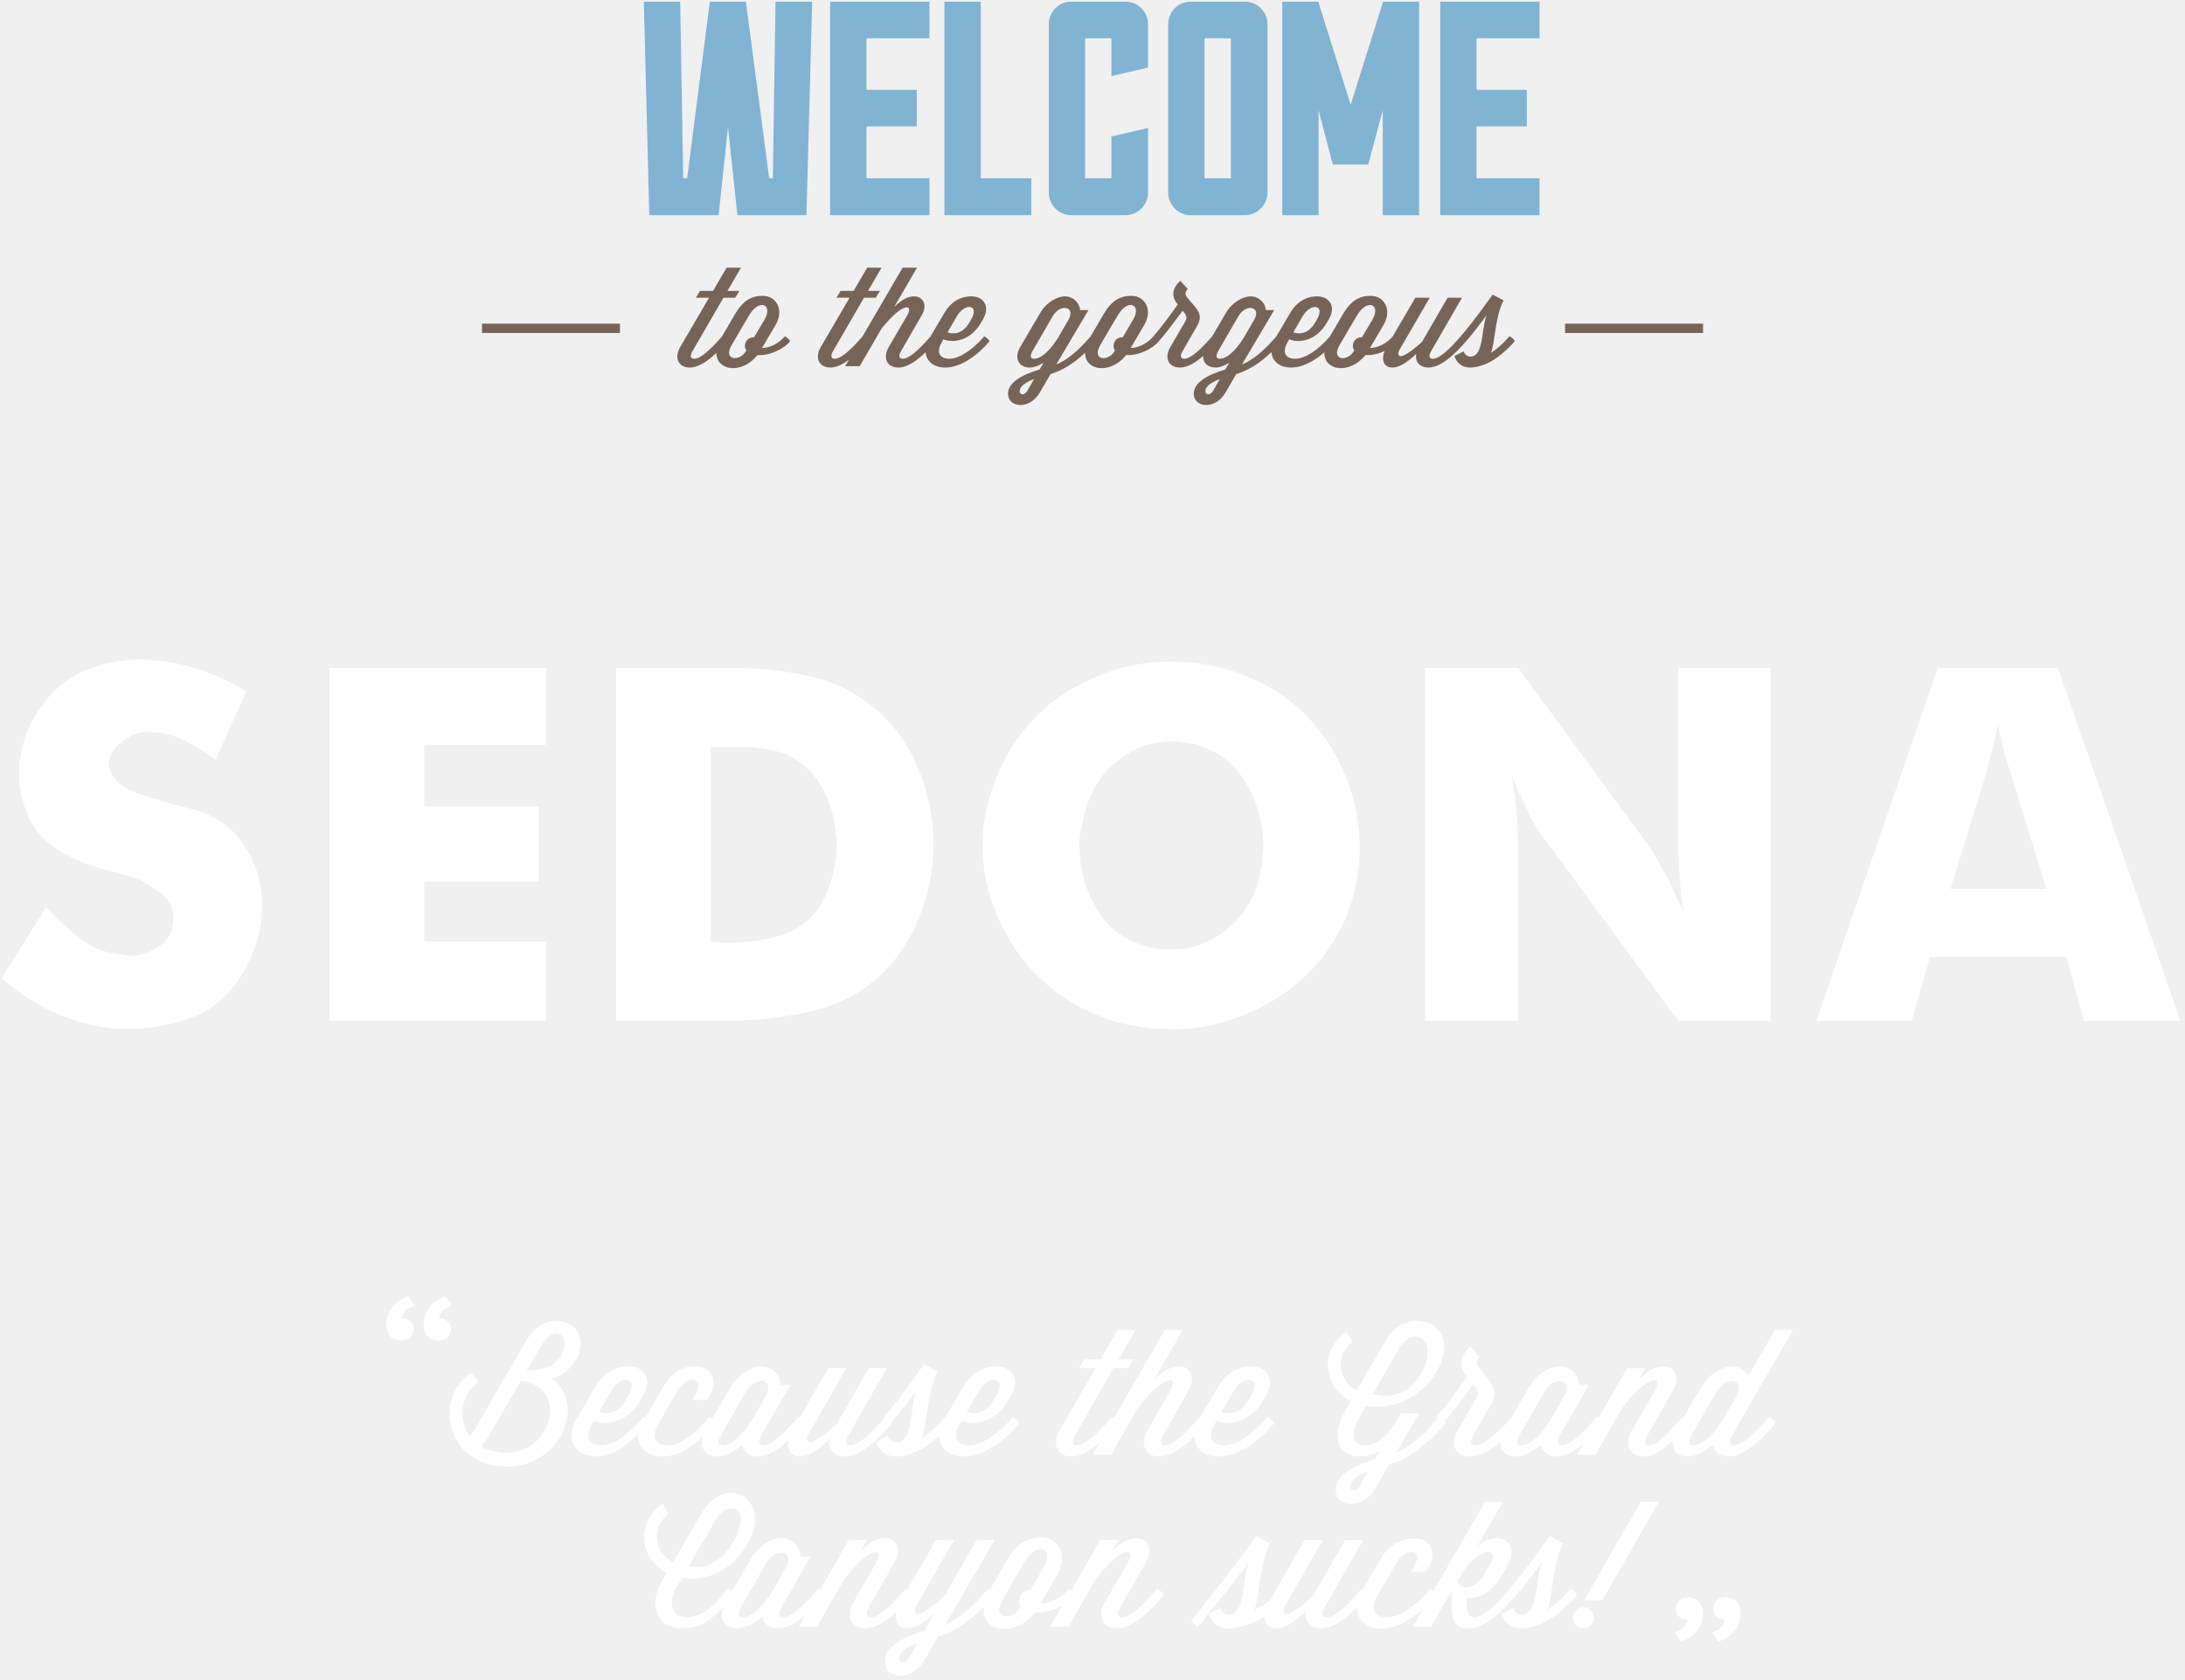
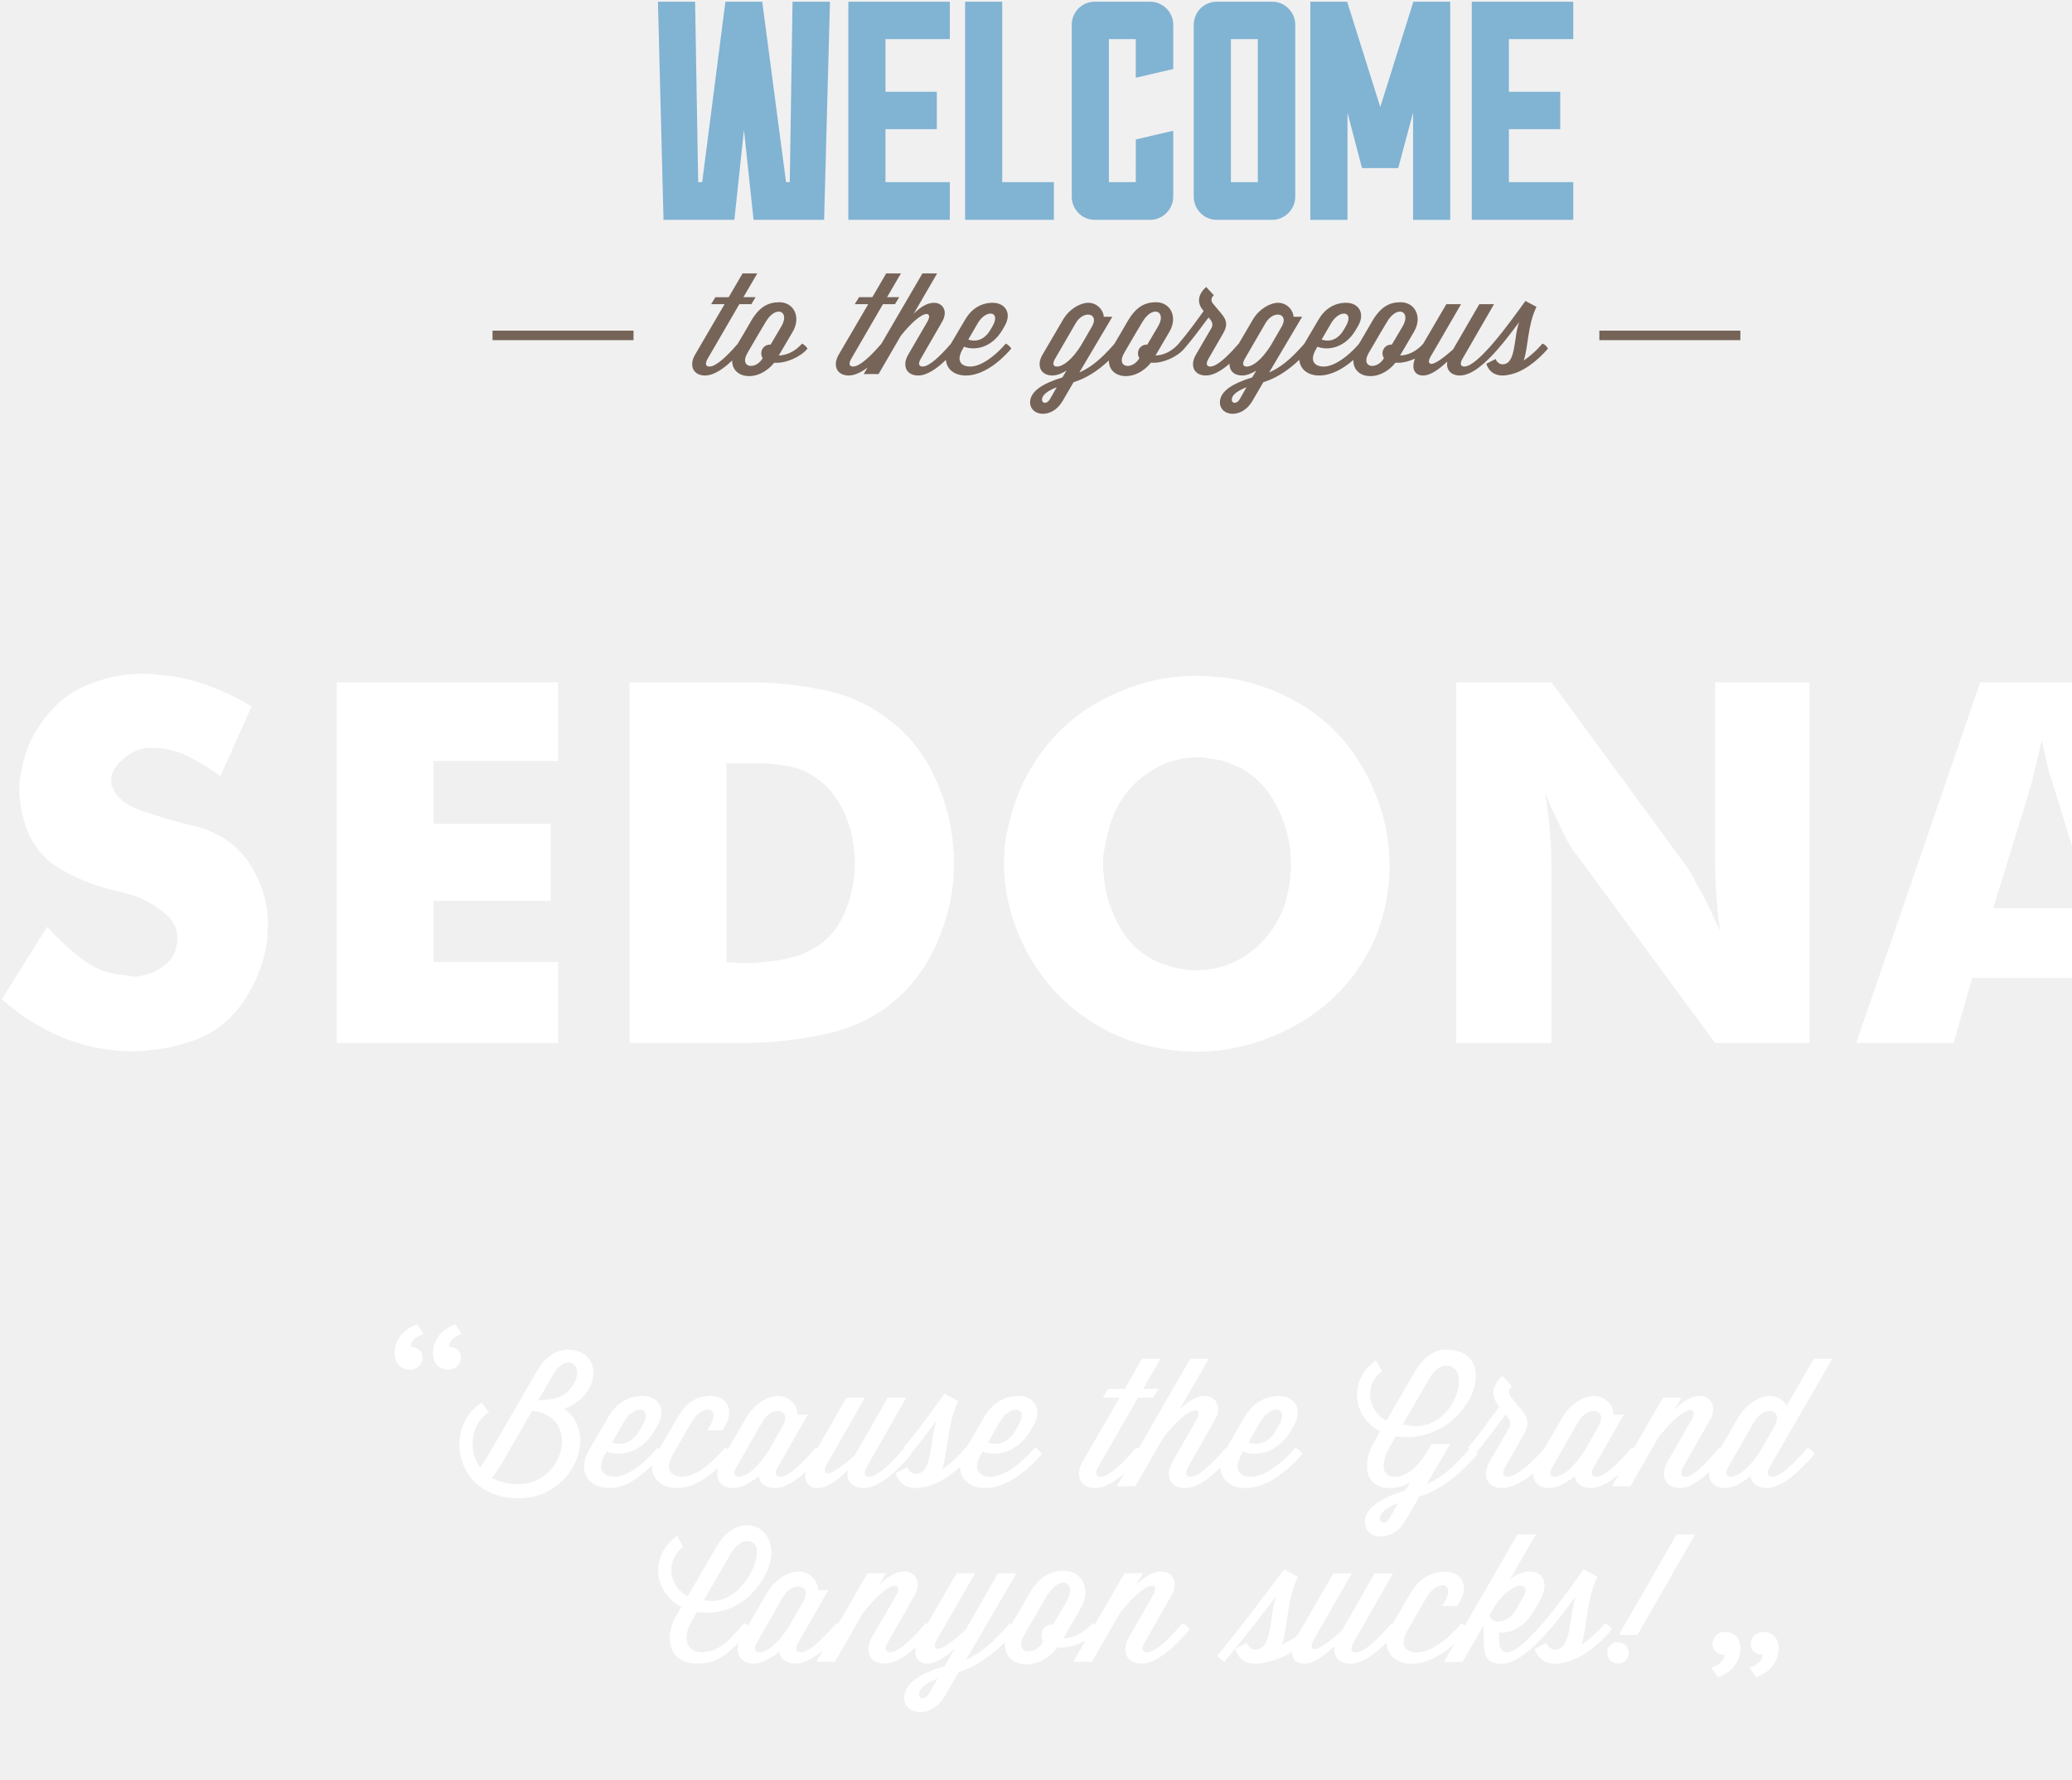
- <svg xmlns="http://www.w3.org/2000/svg" viewBox="0 0 458 352">
+ <svg xmlns="http://www.w3.org/2000/svg" viewBox="0 0 425 365">
  <path d="M152.31 56.094l-2.845 4.875h-2.73l-.87 1.435h2.757l-6.068 10.383c-1.278 2.209-.377 4.247 2.061 4.247 1.754 0 3.691-1.304 5.557-3.073-.006 3.802 5.341 4.545 8.61.461h.666c1.8 0 4.644-1.09 6.184-2.896-.2-.404-.722-.861-1.128-1.033l-.205.228c-1.364 1.463-3.047 2.178-4.558 2.207l2.845-4.846c1.828-3.127.145-6.08-2.701-6.08-2.322 0-4.12.916-5.862 3.9l-1.48 2.553-1.237 2.09-.156.176c-2.176 2.496-4.298 4.475-5.633 4.475-.667 0-1.045-.46-.348-1.635l6.476-11.158h2.465l.872-1.436h-2.499l2.846-4.873zm7.531 7.836c.984.09 1.45 1.295.422 3.037l-2.204 3.727h-.145c-.987 0-1.77.804-1.77 1.779 0 .371.116.716.291 1.004l-.03.056c-1.422 2.41-4.879 1.951-3.079-1.146l2.294-3.928 1.451-2.437c.927-1.556 2.005-2.162 2.77-2.092zm21.933-7.84l-2.845 4.877H176.2l-.87 1.434h2.757l-6.069 10.383c-1.277 2.208-.376 4.246 2.062 4.246 1.223 0 2.538-.637 3.853-1.621l-.778 1.334h3.046l4.588-7.887c4.644-5.767 6.706-5.02 5.399-2.81l-3.92 6.74c-1.278 2.21-.377 4.248 2.061 4.248 1.796 0 3.788-1.37 5.693-3.205.146 1.857 1.667 3.205 4.09 3.205 3.423 0 6.82-2.64 9.316-5.508-.197-.403-.719-.861-1.126-1.033l-.203.226c-2.178 2.497-4.964 4.475-7.082 4.475-1.86 0-2.964-1.146-1.57-3.555l.29-.52c1.946.805 5.604.431 7.868-3.44l.437-.747c1.625-2.753.058-4.818-2.41-4.818-2.439 0-4.383 1.263-5.66 3.441l-2.93 4.965-.176.2c-2.177 2.494-4.295 4.472-5.631 4.472-.666 0-1.046-.46-.35-1.635l4.355-7.543c1.306-2.265.06-3.9-1.624-3.9-1.307 0-2.702.717-4.21 2.265l4.818-8.289h-3.019l-8.423 14.438-.17.19c-2.176 2.496-4.297 4.474-5.633 4.474-.667 0-1.044-.46-.346-1.635l6.472-11.158h2.467l.872-1.433h-2.496l2.845-4.875zm21.312 8.242c.969-.057 1.501.86.489 2.604l-.437.746c-1.45 2.438-3.397 2.38-4.53 1.978l1.946-3.357c.763-1.292 1.78-1.926 2.532-1.97zm44.318-5.463c-1.714 1.52-1.858 3.214-.783 4.59l.262.344c-1.335 1.865-3.135 4.387-5.11 6.684l.002.003-.203.229c-1.365 1.461-3.046 2.18-4.558 2.209l2.843-4.848c1.83-3.126.147-6.08-2.7-6.08-2.32 0-4.12.918-5.86 3.9l-1.484 2.553-1.238 2.092-.154.176c-2.497 2.84-4.643 4.671-7.025 5.676l6.763-11.414h-1.77c0-1.234-1.276-2.87-3.164-2.87-1.624 0-3.89 1.265-5.168 3.444l-4.238 7.227c-1.278 2.208-.378 4.246 2.06 4.246.843 0 1.86-.374 2.877-1.004l-.843 1.404c-4.064 1.233-6.62 2.868-6.62 5.106 0 2.869 4.442 3.471 6.62-.2l2.292-3.93c2.416-.743 4.783-2.147 7.24-4.464-.021 3.817 5.337 4.567 8.61.476h.668c1.8 0 4.645-1.089 6.184-2.896 1.449-1.664 2.58-3.155 4.99-6.395l.405.489c.377.487.525 1.09.175 1.691l-3.193 5.479c-1.28 2.21-.379 4.246 2.061 4.246 1.53 0 3.204-.995 4.842-2.422-.05 1.386.887 2.422 2.619 2.422.84 0 1.857-.373 2.874-1.004l-.842 1.402c-4.065 1.233-6.616 2.868-6.616 5.106 0 2.869 4.44 3.47 6.616-.2l2.292-3.93c2.46-.758 4.87-2.206 7.377-4.599.136 1.868 1.658 3.225 4.09 3.225 2.458 0 4.899-1.363 7.004-3.19-.117 3.905 5.31 4.703 8.612.578h.668c.945 0 2.175-.308 3.357-.853-.813 2.073-.066 3.465 1.661 3.465 1.656 0 3.513-1.492 4.964-2.868-.29 1.605.667 2.868 2.584 2.868 2.496 0 5.37-2.637 7.868-5.506l-.002-.002c1.712-1.952 3.223-4.043 4.298-5.448-1.19 3.096-.555 8.66-3.426 8.66-1.016 0-1.42-1.09-1.42-1.09l-1.89.975s.551 2.412 3.31 2.412c.29 0 .552-.03.84-.06.03 0 .061-.027.091-.027 3.076-.4 6.124-2.81 8.388-5.42-.173-.459-.696-.918-1.13-1.034l-.203.229a18.852 18.852 0 0 1-3.63 3.24c.957-2.84.755-7.2 2.614-11.014l-2.264-1.205c-1.25 1.693-3.977 5.593-6.706 8.748v.002l-.203.229c-2.176 2.496-4.295 4.472-5.631 4.472-.667 0-1.045-.459-.347-1.634l6.444-11.158h-3.02l-5.37 9.265c-2.293 2.064-4.062 3.212-4.644 2.953-.754-.314 0-1.433.378-2.064l5.893-10.152h-3.02l-4.734 8.092-.199.226c-1.364 1.463-3.047 2.18-4.558 2.21l2.845-4.849c1.828-3.127.15-6.08-2.699-6.08-2.323 0-4.123.918-5.864 3.903l-1.482 2.55-1.237 2.09-.155.178c-2.176 2.496-4.964 4.473-7.083 4.473-1.858 0-2.96-1.146-1.567-3.555l.29-.518c1.944.804 5.604.43 7.867-3.443l.438-.746c1.623-2.754.058-4.819-2.41-4.819-2.44 0-4.387 1.265-5.663 3.444l-2.926 4.965-.175.197c-2.499 2.84-4.645 4.673-7.028 5.678l6.764-11.416h-1.772c0-1.234-1.277-2.868-3.164-2.868-1.625 0-3.889 1.263-5.167 3.442l-2.896 4.937-.008-.004-.203.23c-2.176 2.495-4.298 4.474-5.634 4.474-.667 0-1.042-.46-.346-1.635l3.018-5.22c1.045-1.807.551-2.87-.437-4.046l-1.683-2.01c-.435-.545-.435-1.146.175-1.72zm-10.294 5.06c.984.09 1.451 1.296.424 3.038l-2.204 3.727h-.147c-.986 0-1.77.804-1.77 1.779 0 .371.116.716.29 1.004l-.028.056c-1.422 2.41-4.878 1.951-3.078-1.146l2.292-3.928 1.453-2.437c.928-1.556 2.004-2.162 2.768-2.092zm50.158 0c.984.09 1.453 1.296.426 3.038l-2.206 3.727h-.147c-.986 0-1.768.804-1.768 1.779 0 .371.116.716.289 1.004l-.03.056c-1.421 2.41-4.875 1.951-3.075-1.146l2.292-3.928 1.451-2.437c.927-1.556 2.003-2.162 2.768-2.092zm-11.7.405c.968-.057 1.497.859.485 2.602l-.435.746c-1.451 2.438-3.397 2.38-4.53 1.978l1.948-3.355c.762-1.292 1.78-1.926 2.532-1.97zm-52.403.201c1.023-.006 1.678.884.845 2.4l-2.292 3.96c-1.83 2.897-3.66 4.3-4.938 4.3-.667 0-1.045-.459-.349-1.634l4.212-7.256c.71-1.217 1.727-1.765 2.522-1.77zm38.923 0c1.023-.006 1.678.884.845 2.4l-2.292 3.96c-1.828 2.897-3.66 4.3-4.936 4.3-.667 0-1.043-.459-.349-1.634l4.21-7.256c.71-1.217 1.727-1.765 2.522-1.77zM216.75 79.443l-1.364 2.407c-.638 1.118-1.654.947-1.654.144 0-.774.727-1.662 3.018-2.55zm38.925 0l-1.362 2.407c-.64 1.118-1.656.947-1.656.144 0-.774.726-1.662 3.018-2.55zm-154.65-11.612h28.922v1.95h-28.922zm227.03 0h28.922v1.95h-28.922z" fill="#766458" />
  <path d="M322.7 37.364V45.1h-20.816V.353H322.7v7.671h-13.201v10.803h10.535v7.67h-10.535v10.867zM289.908.354h7.551v44.747h-7.616v-21.99l-3.047 11.378h-7.425l-2.982-11.378v21.99h-7.617V.354h7.552l6.791 21.605zm-31.909 7.67h-5.523v29.34H258zm2.982-7.67c2.54 0 4.698 2.109 4.698 4.731V40.37c0 2.557-2.158 4.73-4.698 4.73h-11.424c-2.6 0-4.696-2.173-4.696-4.73V5.085c0-2.621 2.096-4.73 4.696-4.73zm-28.01 28.252l7.678-1.79v13.552c0 2.557-2.157 4.73-4.696 4.73h-11.425c-2.6 0-4.695-2.173-4.695-4.73V5.084c0-2.622 2.095-4.73 4.695-4.73h11.423c2.54 0 4.697 2.108 4.697 4.73v9.077l-7.678 1.79V8.023h-5.522v29.34h5.522zm-16.801 8.758V45.1h-18.213V.353h7.616v37.01zm-21.346 0V45.1h-20.816V.353h20.816v7.67h-13.2v10.804h10.535v7.67h-10.535v10.866zM162.564.354h7.677L169.037 45.1h-14.47l-1.968-18.474-1.967 18.474h-14.533L134.957.354h7.616l.635 37.01h.824l4.76-37.01h7.552l4.888 37.01h.762z" fill="#81b3d3" />
  <path d="M380.74 213.95l25.432-73.974h25.2l25.664 73.974H436.83l-3.716-13.355h-28.568l-3.832 13.355zm35.652-52.142l-7.548 24.503h20.09l-7.549-24.503a200.681 200.681 0 0 1-1.161-3.6 85.695 85.695 0 0 1-.813-3.832c-.155-.465-.271-.89-.348-1.278-.078-.464-.155-.89-.233-1.277-.077.387-.193.813-.348 1.277-.077.387-.155.813-.232 1.278-.078.155-.116.31-.116.464 0 .078-.04.194-.117.349a42.821 42.821 0 0 1-.812 3.367 49.862 49.862 0 0 1-.813 3.252zm-117.68 52.142v-73.974h19.51l27.871 37.974a37.228 37.228 0 0 1 1.974 3.484 53.506 53.506 0 0 1 1.974 3.6l1.394 3.02c.464 1.006.929 1.973 1.393 2.902a23.097 23.097 0 0 0-.348-2.438c-.077-.774-.155-1.587-.232-2.439a91.7 91.7 0 0 1-.349-4.761 99.816 99.816 0 0 1-.116-4.994v-36.348h19.393v73.974h-19.393l-28.103-38.206c-.774-.929-1.51-2.013-2.206-3.251a65.83 65.83 0 0 1-1.974-4.065 103.301 103.301 0 0 0-1.394-2.903 50.987 50.987 0 0 0-1.161-2.787c.387 2.4.697 4.839.929 7.316s.342 4.955.348 7.432v36.464zm-88.009-54.984c3.561-6.58 8.516-11.613 14.864-15.097s12.968-5.226 19.858-5.226c.929 0 1.858.039 2.787.116 1.007.078 1.974.155 2.903.233a41.113 41.113 0 0 1 8.478 2.09 39.444 39.444 0 0 1 8.129 3.948c5.497 3.562 9.755 8.323 12.774 14.284 3.019 5.884 4.529 12.04 4.529 18.464 0 .774-.039 1.587-.116 2.439 0 .774-.078 1.548-.233 2.323a27.068 27.068 0 0 1-.929 4.877 36.028 36.028 0 0 1-1.51 4.645c-3.251 7.51-8.322 13.355-15.212 17.535-6.89 4.103-14.13 6.155-21.716 6.155a11.48 11.48 0 0 1-1.626-.116h-1.51a46.946 46.946 0 0 1-7.897-1.394 37.927 37.927 0 0 1-7.432-2.903c-6.503-3.406-11.613-8.245-15.329-14.516-3.716-6.348-5.574-12.929-5.574-19.742 0-1.006.039-2.013.116-3.02.077-1.006.232-2.05.465-3.135a43.647 43.647 0 0 1 1.625-6.039 36.922 36.922 0 0 1 2.555-5.922zm52.839 26.593c.232-.774.426-1.587.58-2.439.233-.851.388-1.703.465-2.555.078-.541.116-1.083.116-1.625.078-.542.116-1.046.116-1.51a8.46 8.46 0 0 0-.116-1.394v-1.393c-.387-3.33-1.393-6.542-3.02-9.639-1.625-3.097-3.87-5.497-6.735-7.2-.774-.387-1.548-.735-2.322-1.045s-1.549-.58-2.323-.813a24.028 24.028 0 0 0-2.322-.348 11.816 11.816 0 0 0-2.323-.233c-3.948 0-7.587 1.24-10.916 3.717-3.329 2.477-5.652 5.767-6.968 9.87l-.232.465v.464a18.358 18.358 0 0 0-.58 2.207c-.155.697-.31 1.432-.465 2.206l-.232 1.626v2.439c0 .232.038.503.116.813.232 4.103 1.47 8.013 3.716 11.729 2.322 3.638 5.497 6.038 9.522 7.2l1.394.464c.464.078.968.155 1.51.232l1.393.233h1.394c4.103 0 7.78-1.2 11.032-3.6 3.329-2.478 5.729-5.768 7.2-9.871zm-82.156 21.423c-3.639 2.477-7.587 4.18-11.845 5.11s-8.555 1.51-12.89 1.742a59.574 59.574 0 0 1-3.716.116h-23.806v-73.974h25.084c1.239 0 2.439.038 3.6.116 4.18.232 8.284.813 12.31 1.742a30.348 30.348 0 0 1 11.264 5.11c4.335 3.019 7.703 7.006 10.103 11.96 2.4 4.955 3.755 10.064 4.064 15.33.078.464.117.928.117 1.393v2.903c-.233 5.497-1.549 10.8-3.949 15.91s-5.845 9.29-10.335 12.542zm-32.4-9.639c.232 0 .465.039.697.116h.813c.31 0 .58.04.813.117h3.135c.852-.078 1.665-.155 2.439-.233a30.62 30.62 0 0 0 5.922-1.045c1.936-.542 3.678-1.355 5.226-2.439 2.478-1.78 4.297-4.18 5.458-7.2a25.722 25.722 0 0 0 1.858-9.638v-.93c0-.309-.038-.619-.116-.928a23.144 23.144 0 0 0-2.09-8.478c-1.239-2.787-2.942-4.993-5.11-6.62a13.34 13.34 0 0 0-5.458-2.67 30.682 30.682 0 0 0-6.039-.813h-7.548zm-79.91 16.606v-73.974h45.406v16.142H88.934v12.89h24.039v15.794H88.934v12.542h25.548v16.606zM9.673 190.115c.077.078.116.155.116.233.078 0 .155.038.232.116 2.09 2.322 4.452 4.49 7.084 6.503 2.632 1.935 5.652 2.98 9.058 3.135.078 0 .155.04.232.117h.349c.077 0 .155.038.232.116h1.277c.388-.078.736-.155 1.046-.233a9.692 9.692 0 0 0 3.484-1.393c1.16-.697 2.051-1.549 2.67-2.555l.233-.465.232-.464c.155-.542.271-1.045.349-1.51.077-.464.116-.89.116-1.277 0-2.09-.93-3.832-2.787-5.226a19.948 19.948 0 0 0-5.807-3.368 16.805 16.805 0 0 0-2.439-.696 31.442 31.442 0 0 0-2.206-.581h-.232c-.078-.077-.155-.116-.232-.116a37.998 37.998 0 0 1-10.684-4.413c-3.33-2.09-5.613-5.071-6.852-8.942a100.03 100.03 0 0 1-.697-2.439 27.873 27.873 0 0 1-.348-2.67 3.412 3.412 0 0 1-.116-.814v-2.787c.077-.619.193-1.238.348-1.858a25.49 25.49 0 0 1 1.161-4.645c.542-1.548 1.239-2.942 2.09-4.18 2.478-4.104 5.652-7.046 9.523-8.826 3.949-1.781 8.052-2.671 12.31-2.671 1.007 0 2.013.077 3.02.232a46.31 46.31 0 0 1 3.251.348 39.742 39.742 0 0 1 8.245 2.323c2.787 1.084 5.342 2.361 7.665 3.832l-6.387 14.284a44.641 44.641 0 0 0-6.62-4.064c-2.322-1.162-4.838-1.742-7.548-1.742h-.93c-1.78.232-3.444 1.045-4.993 2.438-1.548 1.316-2.322 2.749-2.322 4.297v.697c.077.232.193.464.348.697.155.542.426 1.045.813 1.51.387.464.813.89 1.277 1.277.852.697 2.09 1.355 3.717 1.974 1.625.542 3.329 1.084 5.11 1.626 1.47.387 2.902.774 4.296 1.161 1.394.31 2.555.62 3.484.93 4.335 1.548 7.587 4.141 9.755 7.78 2.167 3.561 3.29 7.355 3.367 11.38v.581c0 .465-.038.93-.116 1.394v1.277c-.464 4.026-1.78 7.858-3.948 11.497-2.09 3.639-4.916 6.426-8.477 8.362a37.058 37.058 0 0 1-4.065 1.625 82.48 82.48 0 0 1-4.18 1.046 26.86 26.86 0 0 1-3.484.464 25.487 25.487 0 0 1-3.368.232h-1.278c-4.645-.154-9.212-1.161-13.703-3.02-4.49-1.935-8.477-4.49-11.96-7.664zm341.58 147.12c0-.294.057-.586.17-.877.112-.293.28-.556.503-.792a2.59 2.59 0 0 1 .827-.572c.325-.146.69-.22 1.095-.22.45 0 .882.084 1.298.252.414.17.77.41 1.061.727.247.292.437.64.572 1.044.136.404.202.83.202 1.281 0 .85-.151 1.639-.455 2.358a5.98 5.98 0 0 1-1.296 1.92 5.745 5.745 0 0 1-.843.691 9.289 9.289 0 0 1-.893.54c-.28.144-.52.264-.726.352a8.345 8.345 0 0 0-.37.17l-1.35-1.99c.25-.09.524-.207.828-.352.303-.146.59-.326.857-.539a2.93 2.93 0 0 0 .676-.76c.18-.292.28-.629.304-1.01-.65 0-1.225-.19-1.72-.574-.493-.38-.74-.931-.74-1.649m7.837 0c0-.293.057-.586.167-.877.113-.293.282-.556.506-.792.227-.235.5-.428.825-.572.327-.145.69-.22 1.096-.22.45 0 .883.084 1.297.252.417.17.77.41 1.061.727.25.292.44.64.574 1.044.134.405.202.831.202 1.281a6 6 0 0 1-.455 2.358 6.013 6.013 0 0 1-1.298 1.92 5.66 5.66 0 0 1-.845.691 8.11 8.11 0 0 1-.893.54c-.28.145-.52.264-.725.352a9.727 9.727 0 0 0-.37.17l-1.348-1.99c.247-.089.52-.207.825-.352.304-.146.59-.326.86-.539.268-.214.494-.467.673-.76.181-.292.282-.628.304-1.01a2.72 2.72 0 0 1-1.719-.574c-.49-.38-.737-.931-.737-1.648M94.53 278.519c0 .291-.057.584-.17.875a2.38 2.38 0 0 1-.503.793 2.642 2.642 0 0 1-1.923.792 3.42 3.42 0 0 1-1.297-.252 2.924 2.924 0 0 1-1.06-.725 3.122 3.122 0 0 1-.573-1.045 4.03 4.03 0 0 1-.202-1.28c0-.852.152-1.64.455-2.36a5.996 5.996 0 0 1 1.297-1.92 5.51 5.51 0 0 1 .844-.69 8.79 8.79 0 0 1 .893-.54c.28-.144.522-.263.725-.352.203-.087.326-.145.37-.167l1.348 1.988a9.538 9.538 0 0 0-.825.352c-.303.146-.59.325-.86.539-.27.213-.493.466-.673.758-.18.292-.28.63-.303 1.013.65 0 1.224.19 1.718.572.492.381.74.93.74 1.649m-7.837 0a2.456 2.456 0 0 1-.673 1.67 2.602 2.602 0 0 1-.826.571c-.326.146-.692.22-1.096.22a3.41 3.41 0 0 1-1.298-.252 2.935 2.935 0 0 1-1.06-.726 3.09 3.09 0 0 1-.573-1.045 4.001 4.001 0 0 1-.202-1.28c0-.852.15-1.64.455-2.36a5.98 5.98 0 0 1 1.297-1.92c.247-.248.527-.477.843-.691.314-.212.612-.393.893-.54.28-.144.52-.262.724-.35.202-.091.327-.147.372-.17l1.347 1.988c-.248.09-.522.208-.826.353-.303.147-.59.326-.857.538a2.95 2.95 0 0 0-.676.759c-.179.292-.28.63-.302 1.012.65 0 1.224.19 1.718.573.493.382.74.93.74 1.65m245.35 56.874h3.815l11.842-20.636h-3.776zm-.18 1.488c-1.236 0-2.182.98-2.182 2.218s.946 2.18 2.181 2.18c1.232 0 2.217-.944 2.217-2.18s-.985-2.218-2.217-2.218m-26.352-5.527l1.09-1.888c4.36-6.068 7.339-4.397 5.994-2.107l-1.815 3.124c-1.13 1.962-4.434 3.342-5.269.871m25.092 2.98c-.218-.58-.872-1.163-1.417-1.307l-.255.292a23.583 23.583 0 0 1-4.542 4.104c1.198-3.596.943-9.118 3.268-13.95l-2.835-1.527c-1.56 2.143-4.976 7.084-8.392 11.081.006.01.016.018.021.025-.014-.006-.03-.02-.045-.025l-.253.292c-2.727 3.16-5.377 5.666-7.05 5.666-.834 0-1.634-.836-1.634-2.543v-1.562c2.652.327 5.45-1.418 7.23-4.504l1.016-1.743c3.522-6.03-2.217-8.03-6.068-4.504l5.375-9.337h-3.779l-10.775 18.695a2.991 2.991 0 0 0-.689-.457l-.256.292c-2.723 3.16-6.211 5.666-8.863 5.666-2.325 0-3.705-1.453-1.961-4.504l3.884-6.757c2.18-3.742 6.032-3.124 3.778.8l-.544.944h3.09l.545-.944c2.034-3.488.071-6.104-3.015-6.104-3.051 0-5.487 1.6-7.085 4.36l-3.718 6.38c-.078-.046-.16-.1-.233-.132l-.255.292c-2.724 3.16-5.375 5.666-7.047 5.666-.836 0-1.306-.58-.436-2.07l8.066-14.133h-3.78l-6.719 11.734c-2.873 2.615-5.085 4.068-5.814 3.742-.944-.399 0-1.816.473-2.615l7.374-12.861h-3.778l-7.338 12.695c-.816.743-2.402 1.407-3.19 1.944 1.199-3.596.944-9.118 3.269-13.95l-2.832-1.527c-1.563 2.143-10.283 13.698-13.698 17.693.325.472.872.945 1.416 1.308 2.143-2.47 9.338-11.734 10.682-13.514-1.49 3.923-.69 10.972-4.288 10.972-1.27 0-1.78-1.382-1.78-1.382l-2.361 1.236s.69 3.05 4.14 3.05c.365 0 .692-.036 1.056-.072.035 0 .071-.036.106-.036 1.92-.254 4.578-1.138 6.36-2.37-.012 1.537.916 2.478 2.5 2.478 2.068 0 4.395-1.889 6.21-3.632-.361 2.035.835 3.632 3.235 3.632 2.346 0 4.959-1.886 7.437-4.363.034 2.51 1.968 4.363 5.126 4.363 3.066 0 6.114-1.713 8.741-4.016l-2.105 3.654h3.816l4.323-7.52v3.014c0 3.232.617 4.868 3.67 4.868 3.123 0 6.721-3.341 9.845-6.975-.006-.01-.018-.021-.02-.034.014.012.031.023.047.034 2.144-2.47 4.034-5.123 5.375-6.904-1.488 3.924-.688 10.973-4.287 10.973-1.27 0-1.78-1.382-1.78-1.382l-2.362 1.236s.691 3.05 4.142 3.05c.362 0 .688-.036 1.056-.072.034 0 .069-.035.105-.035 3.853-.512 7.668-3.562 10.501-6.87m-114.59-1.084h-.183c-1.235 0-2.216 1.017-2.216 2.255 0 .472.145.907.363 1.269l-.037.073c-1.779 3.05-6.103 2.47-3.85-1.454l2.87-4.977 1.816-3.088c2.653-4.505 6.285-2.725 3.997 1.2zm-25.43 14.131c-.8 1.417-2.072 1.2-2.072.184 0-.98.909-2.106 3.815-3.234zm-28.742-13.73c-2.288 3.595-4.541 5.303-6.103 5.303-.835 0-1.307-.58-.436-2.071l5.267-9.193c2.035-3.522 6.067-2.615 4.213.801zm-12.054-14.75c1.126-1.927 2.362-2.762 3.415-2.762 1.418 0 2.071.944 2.071 2.325 0 3.524-4.364 10.833-10.172 9.881h-.763zm92.777 14.094l-.254.292c-2.722 3.16-5.375 5.667-7.047 5.667-.836 0-1.307-.58-.436-2.072l5.45-9.553c1.636-2.87.07-4.941-2.035-4.941-1.636 0-3.341.871-5.231 2.833l1.417-2.469h-3.779l-6.088 10.533a2.769 2.769 0 0 0-.482-.29l-.255.292c-1.706 1.852-3.814 2.762-5.703 2.799l3.56-6.14c2.288-3.962.182-7.701-3.38-7.701-2.907 0-5.158 1.162-7.339 4.94l-1.852 3.233-1.62 2.77a2.49 2.49 0 0 0-.342-.19l-.254.291c-3.125 3.595-5.777 5.92-8.755 7.195l10.355-17.73h-3.779l-6.683 11.626c-2.907 2.687-5.16 4.176-5.886 3.85-.944-.398 0-1.816.472-2.616l7.375-12.86h-3.778l-6.028 10.43a2.484 2.484 0 0 0-.331-.187l-.254.292c-2.725 3.16-5.376 5.667-7.048 5.667-.835 0-1.307-.58-.436-2.072l5.449-9.553c1.635-2.87.073-4.942-2.034-4.942-1.635 0-3.343.872-5.231 2.834l1.417-2.469h-3.78l-6.038 10.445a2.63 2.63 0 0 0-.359-.202l-.254.292c-2.723 3.16-5.375 5.667-7.048 5.667-.835 0-1.307-.58-.436-2.072l6.104-10.68h-2.143c.145-1.598-1.49-3.814-3.961-3.814-2.033 0-4.869 1.597-6.465 4.36l-3.903 6.736c-.26-.233-.557-.415-.828-.488l-.254.292c-2.725 3.16-4.817 5.667-8.56 5.667-2.579 0-4.14-2.579-1.89-6.431l1.055-1.852c.69.107 1.381.184 2.142.184 4.033 0 8.611-2.072 11.59-7.267 1.053-1.853 1.526-3.596 1.526-5.086 0-3.415-2.217-5.63-5.013-5.63-2.071 0-4.542 1.454-6.248 4.432l-5.886 10.137c-2.216-1.163-3.38-3.27-3.38-5.378 0-1.743.8-3.487 2.434-4.757l-1.235-2.218c-2.69 1.928-3.887 4.504-3.887 7.05 0 3.013 1.708 5.92 4.758 7.518l-1.125 1.964c-2.651 4.578-1.09 9.662 4.25 9.662 4.226 0 6.076-1.88 8.681-4.355-.823 2.374.373 4.355 3.048 4.355 1.526 0 3.415-.98 5.232-2.469.18 1.454 1.344 2.469 3.268 2.469 1.81 0 3.778-1.124 5.72-2.773l-1.392 2.411h3.814l5.776-10.063c5.777-7.23 8.357-6.287 6.722-3.488l-4.904 8.534c-1.598 2.8-.472 5.376 2.579 5.376 2.033 0 4.266-1.42 6.44-3.41-.453 2.078.506 3.41 2.388 3.41 1.817 0 3.886-1.526 5.595-3.05l-2.071 3.56c-5.123 1.524-8.32 3.633-8.32 6.465 0 3.633 5.56 4.397 8.282-.253l2.906-4.978c3.159-.994 6.273-2.953 9.525-6.172-.52 5.277 6.508 6.48 10.746 1.122h.835c1.38 0 3.248-.52 4.934-1.45l-2.54 4.394h3.815l5.776-10.063c5.777-7.23 8.357-6.287 6.721-3.489l-4.904 8.538c-1.598 2.799-.473 5.376 2.58 5.376 3.126 0 6.72-3.342 9.846-6.975-.255-.511-.908-1.093-1.418-1.311m118.63-35.573c-2.29 3.741-4.615 5.521-6.212 5.521-.835 0-1.307-.58-.437-2.07l5.267-9.193c2.035-3.524 6.067-2.615 4.214.8h.035zm-36.187.219c-2.29 3.594-4.543 5.302-6.104 5.302-.836 0-1.307-.58-.437-2.07l5.268-9.193c2.034-3.524 6.066-2.615 4.214.8zm-39.917 13.73c-.797 1.417-2.07 1.2-2.07.184 0-.981.872-2.107 3.779-3.234zm8.028-28.481c1.127-1.926 2.362-2.76 3.417-2.76 5.994 0 1.525 14.435-8.102 12.205h-.763zm77.664 14.097l-.255.29c-2.72 3.16-5.374 5.667-7.047 5.667-.835 0-1.307-.58-.437-2.071l12.789-22.124h-3.779l-5.557 9.591c-.654-1.054-1.89-1.962-3.453-1.962-2.035 0-4.867 1.599-6.466 4.359l-3.698 6.38c-.079-.046-.16-.099-.234-.132l-.255.292c-2.723 3.16-5 5.666-6.672 5.666-.837 0-1.307-.58-.438-2.07l5.45-9.555c1.637-2.87.072-4.942-2.034-4.942-1.636 0-3.34.871-5.232 2.835l1.417-2.47h-3.779l-6.037 10.447a2.687 2.687 0 0 0-.36-.203l-.256.292c-2.723 3.16-5.374 5.666-7.046 5.666-.835 0-1.306-.58-.436-2.07l6.103-10.682h-2.144c.146-1.598-1.488-3.815-3.96-3.815-2.035 0-4.87 1.599-6.468 4.358l-3.652 6.306-.206.234c-2.722 3.159-5.75 5.665-7.42 5.665-.837 0-1.307-.58-.437-2.07l3.778-6.611c1.307-2.29.689-3.633-.545-5.123l-2.106-2.544c-.545-.69-.545-1.453.218-2.18l-1.962-2.143c-2.144 1.927-2.325 4.069-.982 5.813l.329.436c-1.672 2.362-3.924 5.56-6.397 8.465.075.107.164.213.258.32-3.113 3.58-5.759 5.895-8.73 7.162l4.795-8.21h-3.778l-.399.655c-1.998 3.524-4.288 6.031-7.23 6.031-2.58 0-3.05-2.579-.8-6.43l1.055-1.852a13.6 13.6 0 0 0 2.142.181c13.443 0 19.946-17.982 8.104-17.982-2.072 0-4.544 1.454-6.25 4.432l-5.885 10.135c-2.216-1.161-3.378-3.268-3.378-5.375 0-1.743.8-3.488 2.432-4.758l-1.233-2.217c-2.69 1.926-3.888 4.504-3.888 7.047 0 3.016 1.709 5.922 4.76 7.52l-1.127 1.963c-2.652 4.578-2.18 9.663 3.162 9.663 1.598 0 2.941-.472 4.105-1.2l-.983 1.71c-5.12 1.56-8.282 3.631-8.282 6.465 0 3.632 5.56 4.396 8.282-.254l2.907-4.977c3.925-1.235 7.776-3.923 11.918-8.719a2.222 2.222 0 0 0-.236-.355c1.678-1.971 3.102-3.874 5.95-7.746l.507.619c.473.616.654 1.38.218 2.144l-3.997 6.937c-1.599 2.795-.472 5.374 2.58 5.374 1.899 0 4.348-1.239 6.385-3.024-.044 1.738 1.144 3.024 3.299 3.024 1.525 0 3.415-.98 5.23-2.47.183 1.454 1.347 2.47 3.27 2.47 1.81 0 3.777-1.125 5.72-2.774l-1.392 2.412h3.813l5.777-10.065c5.777-7.229 8.357-6.284 6.72-3.487l-4.903 8.538c-1.597 2.798-.473 5.376 2.578 5.376 2.01 0 3.836-1.384 5.982-3.333-.2 1.893 1.004 3.333 3.282 3.333 1.525 0 3.414-.98 5.232-2.47.182 1.455 1.345 2.47 3.269 2.47 3.125 0 6.72-3.341 9.845-6.976-.256-.504-.909-1.085-1.42-1.302m-112.28-5.305c2.18-3.742 6.033-3.125 3.779.799l-.545.944c-1.817 3.089-4.252 3.015-5.668 2.507zm-3.051 13.587c4.287 0 8.54-3.341 11.662-6.975-.253-.51-.908-1.09-1.417-1.308l-.253.292c-2.726 3.16-6.213 5.666-8.867 5.666-2.325 0-3.705-1.453-1.962-4.505l.363-.653c2.435 1.016 7.012.545 9.846-4.36l.545-.944c2.035-3.489.073-6.104-3.016-6.104-3.05 0-5.484 1.598-7.083 4.359l-3.679 6.313c-.038-.02-.076-.048-.112-.064l-.255.292c-2.724 3.16-5.375 5.666-7.047 5.666-.836 0-1.306-.58-.437-2.071l5.45-9.555c1.635-2.87.072-4.942-2.036-4.942-1.635 0-3.379.909-5.266 2.871l6.03-10.5h-3.778l-10.656 18.49a2.471 2.471 0 0 0-.432-.252l-.255.291c-2.725 3.161-5.376 5.667-7.048 5.667-.835 0-1.307-.58-.437-2.07l8.102-14.134h3.09l1.09-1.817h-3.125l3.56-6.175h-3.778l-3.56 6.175h-3.415l-1.09 1.817h3.45l-7.593 13.153c-1.598 2.799-.472 5.377 2.579 5.377 1.878 0 3.926-1.213 5.94-2.964l-1.499 2.6h3.815l5.74-9.992c5.813-7.302 8.393-6.357 6.758-3.56l-4.905 8.538c-1.598 2.798-.472 5.376 2.58 5.376 2.296 0 4.846-1.805 7.276-4.205.11 2.431 2.033 4.207 5.125 4.207M127.98 291.68c2.18-3.742 6.03-3.125 3.776.799l-.544.944c-1.815 3.088-4.251 3.015-5.667 2.506zm23.119 9.191l5.268-9.191c2.034-3.526 6.067-2.617 4.213.799l-2.942 5.159c-2.288 3.595-4.543 5.304-6.104 5.304-.834 0-1.307-.581-.435-2.07m53.984-9.192c2.18-3.742 6.03-3.125 3.776.799l-.545.944c-1.815 3.088-4.25 3.014-5.666 2.506zm-57.808 9.526c-.627 2.24.57 4.06 3.134 4.06 1.525 0 3.415-.98 5.23-2.469.183 1.453 1.346 2.47 3.27 2.47 2.013 0 4.218-1.39 6.369-3.346-.418 2.042.539 3.346 2.4 3.346 2.073 0 4.398-1.89 6.213-3.634-.364 2.036.837 3.634 3.234 3.634 3.125 0 6.72-3.342 9.845-6.976-.025-.05-.068-.101-.1-.151 2.088-2.429 3.93-5.007 5.248-6.75-1.49 3.922-.69 10.972-4.288 10.972-1.27 0-1.78-1.382-1.78-1.382l-2.363 1.235s.69 3.052 4.142 3.052c.363 0 .689-.037 1.054-.073.037 0 .072-.035.108-.035 2.776-.367 5.529-2.056 7.913-4.209.058 2.486 1.986 4.317 5.125 4.317 4.287 0 8.538-3.341 11.662-6.976-.254-.51-.908-1.09-1.416-1.308l-.254.292c-2.725 3.16-6.213 5.667-8.863 5.667-2.326 0-3.707-1.454-1.963-4.505l.364-.654c2.432 1.016 7.01.545 9.845-4.36l.545-.943c2.034-3.489.072-6.104-3.015-6.104-3.05 0-5.487 1.598-7.083 4.358l-3.67 6.294c-.035-.012-.07-.037-.104-.046l-.254.291a23.589 23.589 0 0 1-4.542 4.106c1.199-3.596.945-9.117 3.27-13.951l-2.833-1.526c-1.562 2.143-4.977 7.084-8.393 11.08.033.046.074.091.11.138l-.135.153c-2.724 3.16-5.376 5.667-7.048 5.667-.835 0-1.307-.58-.436-2.07l8.065-14.135h-3.779l-6.72 11.734c-2.87 2.616-5.085 4.069-5.814 3.742-.943-.398 0-1.815.474-2.615l7.373-12.86h-3.778l-6.013 10.405c-.098-.06-.195-.122-.287-.161l-.254.29c-2.725 3.16-5.376 5.667-7.048 5.667-.835 0-1.307-.58-.436-2.07l6.103-10.682h-2.144c.146-1.598-1.488-3.816-3.96-3.816-2.034 0-4.868 1.6-6.466 4.36l-3.83 6.612a2.803 2.803 0 0 0-.576-.363l-.254.29c-2.724 3.16-5.858 5.667-8.51 5.667-2.324 0-3.706-1.453-1.963-4.504l3.887-6.756c2.18-3.742 6.031-3.125 3.777.798l-.545.945h3.09l.544-.945c2.034-3.487.073-6.104-3.014-6.104-3.052 0-5.134 1.6-6.73 4.36l-3.756 6.443a2.424 2.424 0 0 0-.347-.194l-.254.29c-2.724 3.16-5.947 5.667-8.598 5.667-2.326 0-3.707-1.453-1.963-4.504l.363-.654c2.434 1.018 7.012.545 9.846-4.358l.545-.946c2.034-3.486.072-6.103-3.016-6.103-3.05 0-5.486 1.598-7.083 4.36l-3.96 6.792c-2.363 4.033-.327 7.738 4.14 7.738 3.329 0 6.013-2.015 8.788-4.617-.098 2.637 1.858 4.617 5.121 4.617 3.088.006 5.8-1.728 8.441-4.054m-36.872-13.96l3.051-5.231c2.76-4.757 6.285-1.962 4.395 1.599-1.45 2.724-3.595 3.56-7.446 3.633m-4.068 17.219c-2.253 0-4.033-.508-5.45-1.306.654-.764 1.307-1.709 1.89-2.689l6.356-11.008 1.017.108c8.866 1.855 5.341 14.895-3.813 14.895m9.336-15.475c7.629-2.58 8.21-12.135.69-12.135-2.071 0-4.541 1.453-6.248 4.432L99.94 298.872a14.618 14.618 0 0 1-1.452 2.141c-2.616-3.595-1.853-8.971 1.816-11.334l-1.527-1.926c-7.92 5.05-5.594 19.617 7.63 19.617 11.3.002 16.53-13.547 9.264-18.38" fill="#fff" />
</svg>
